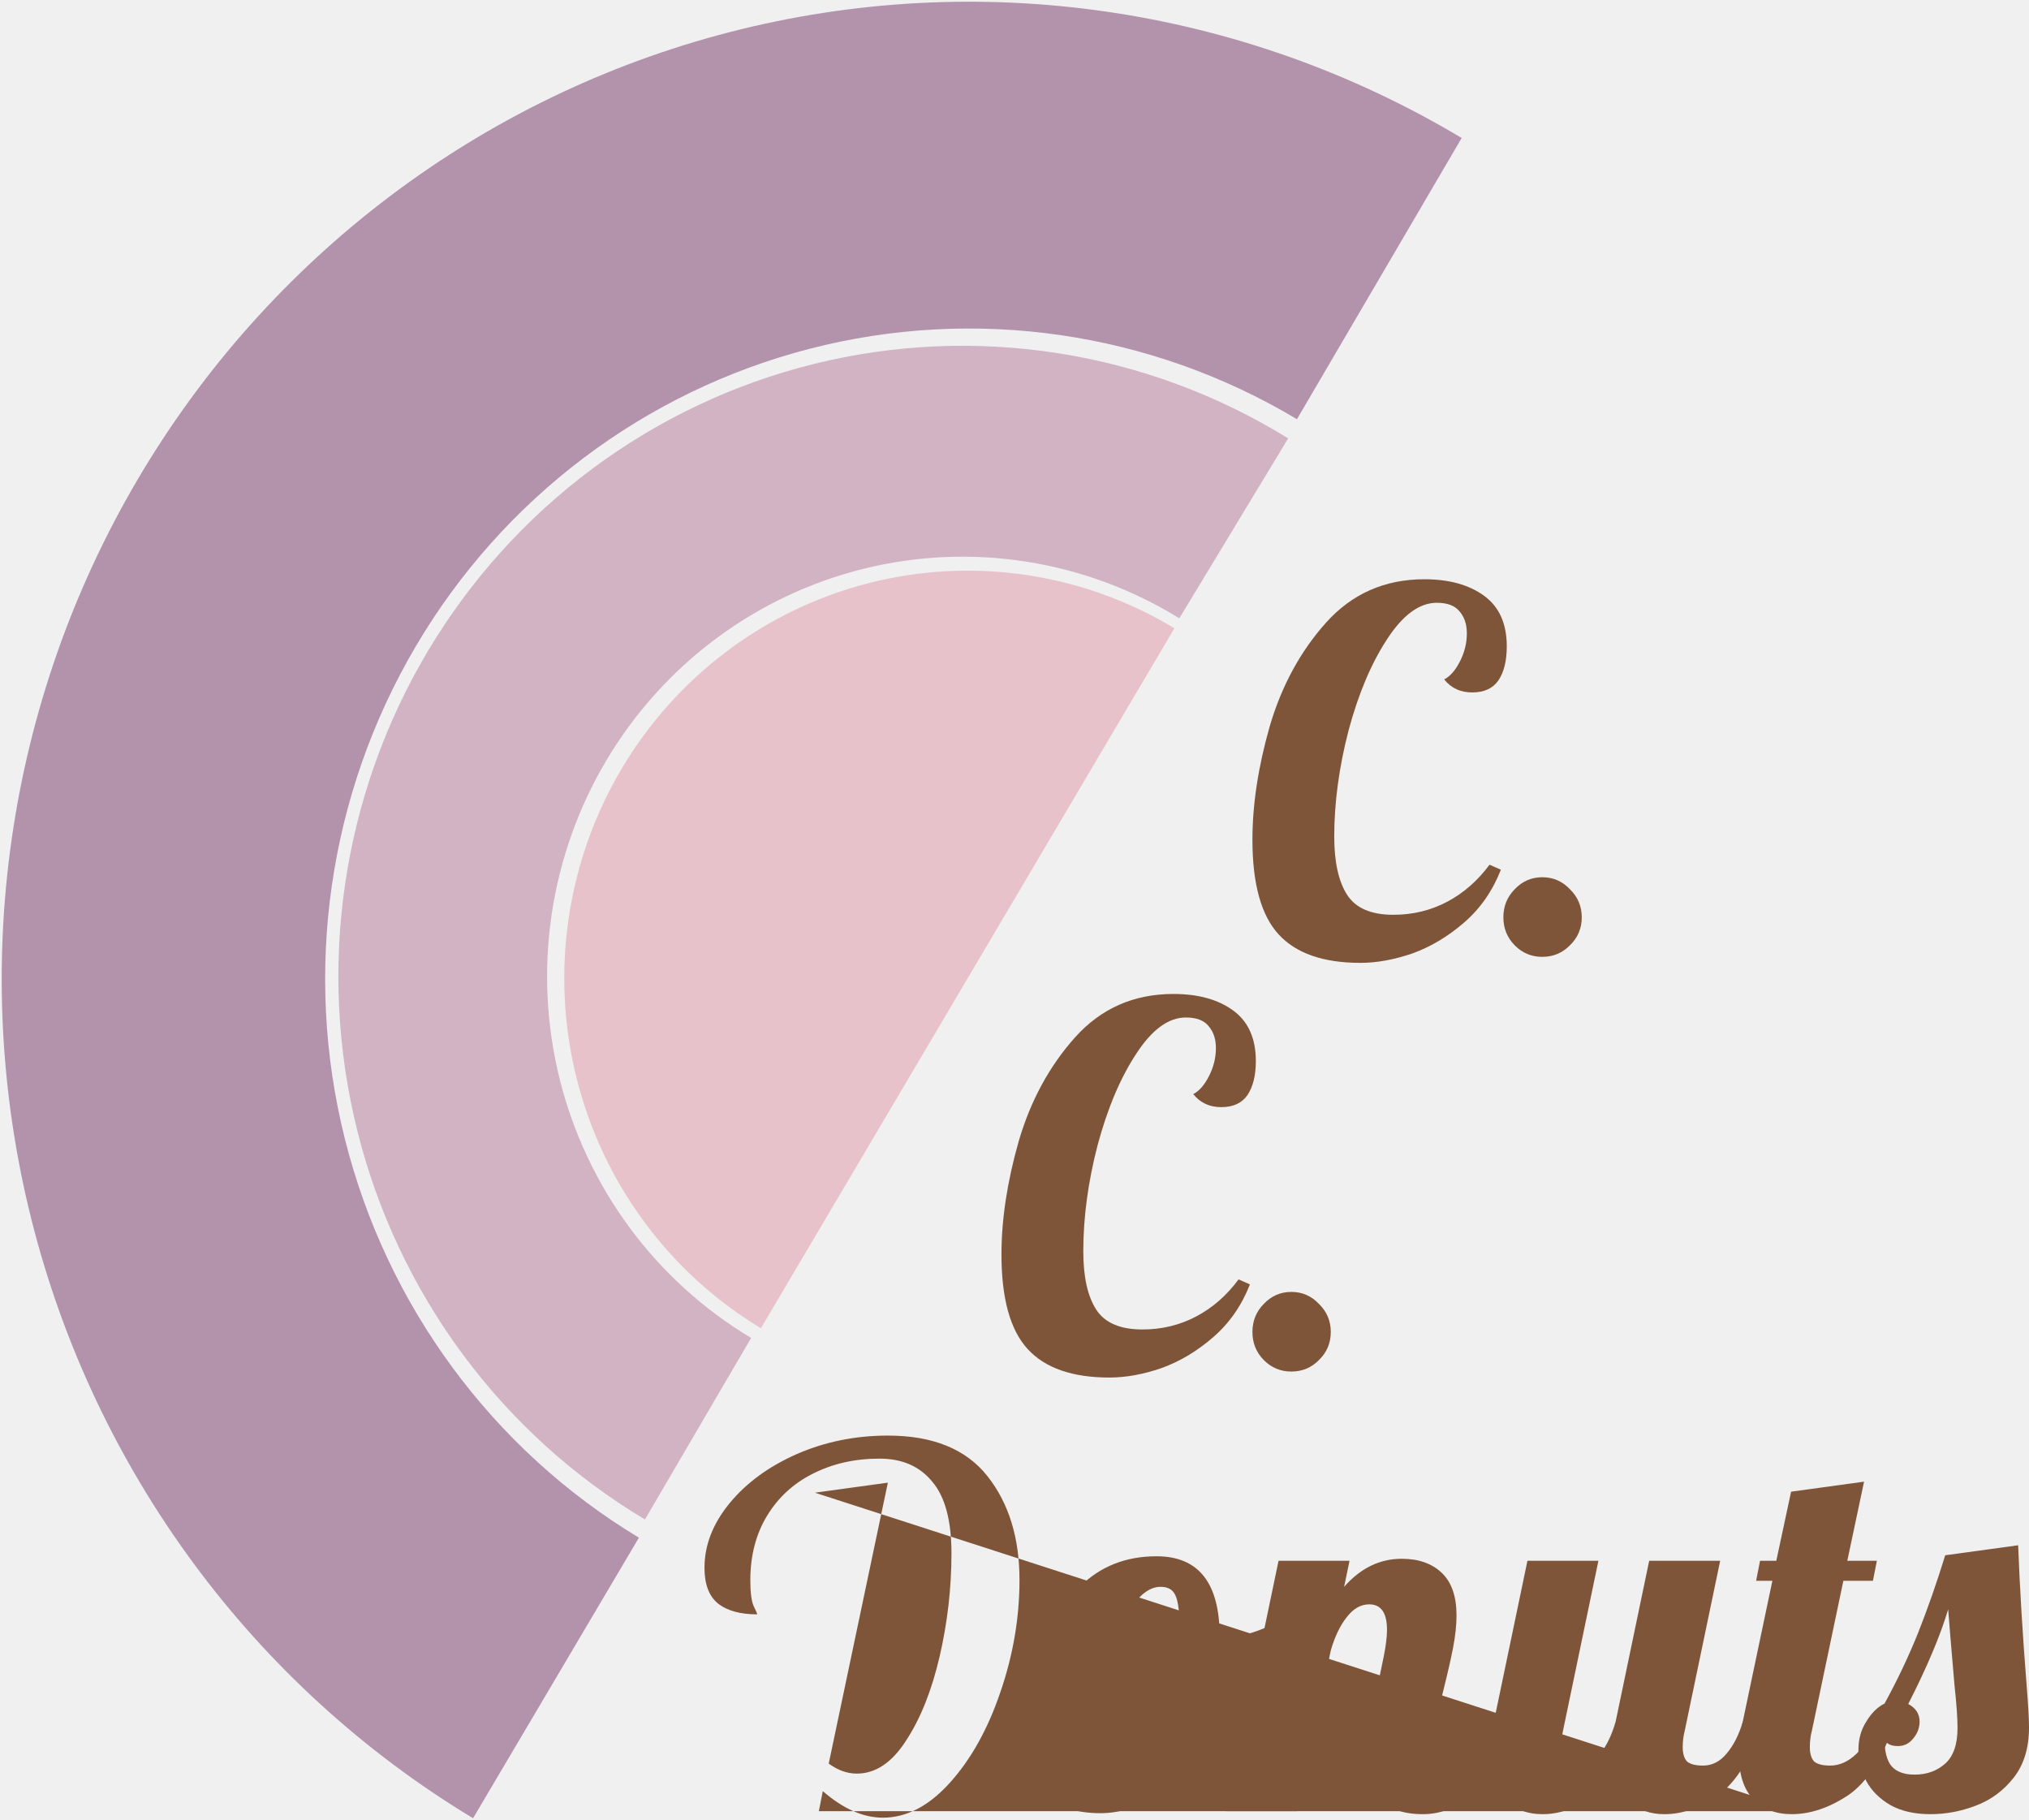
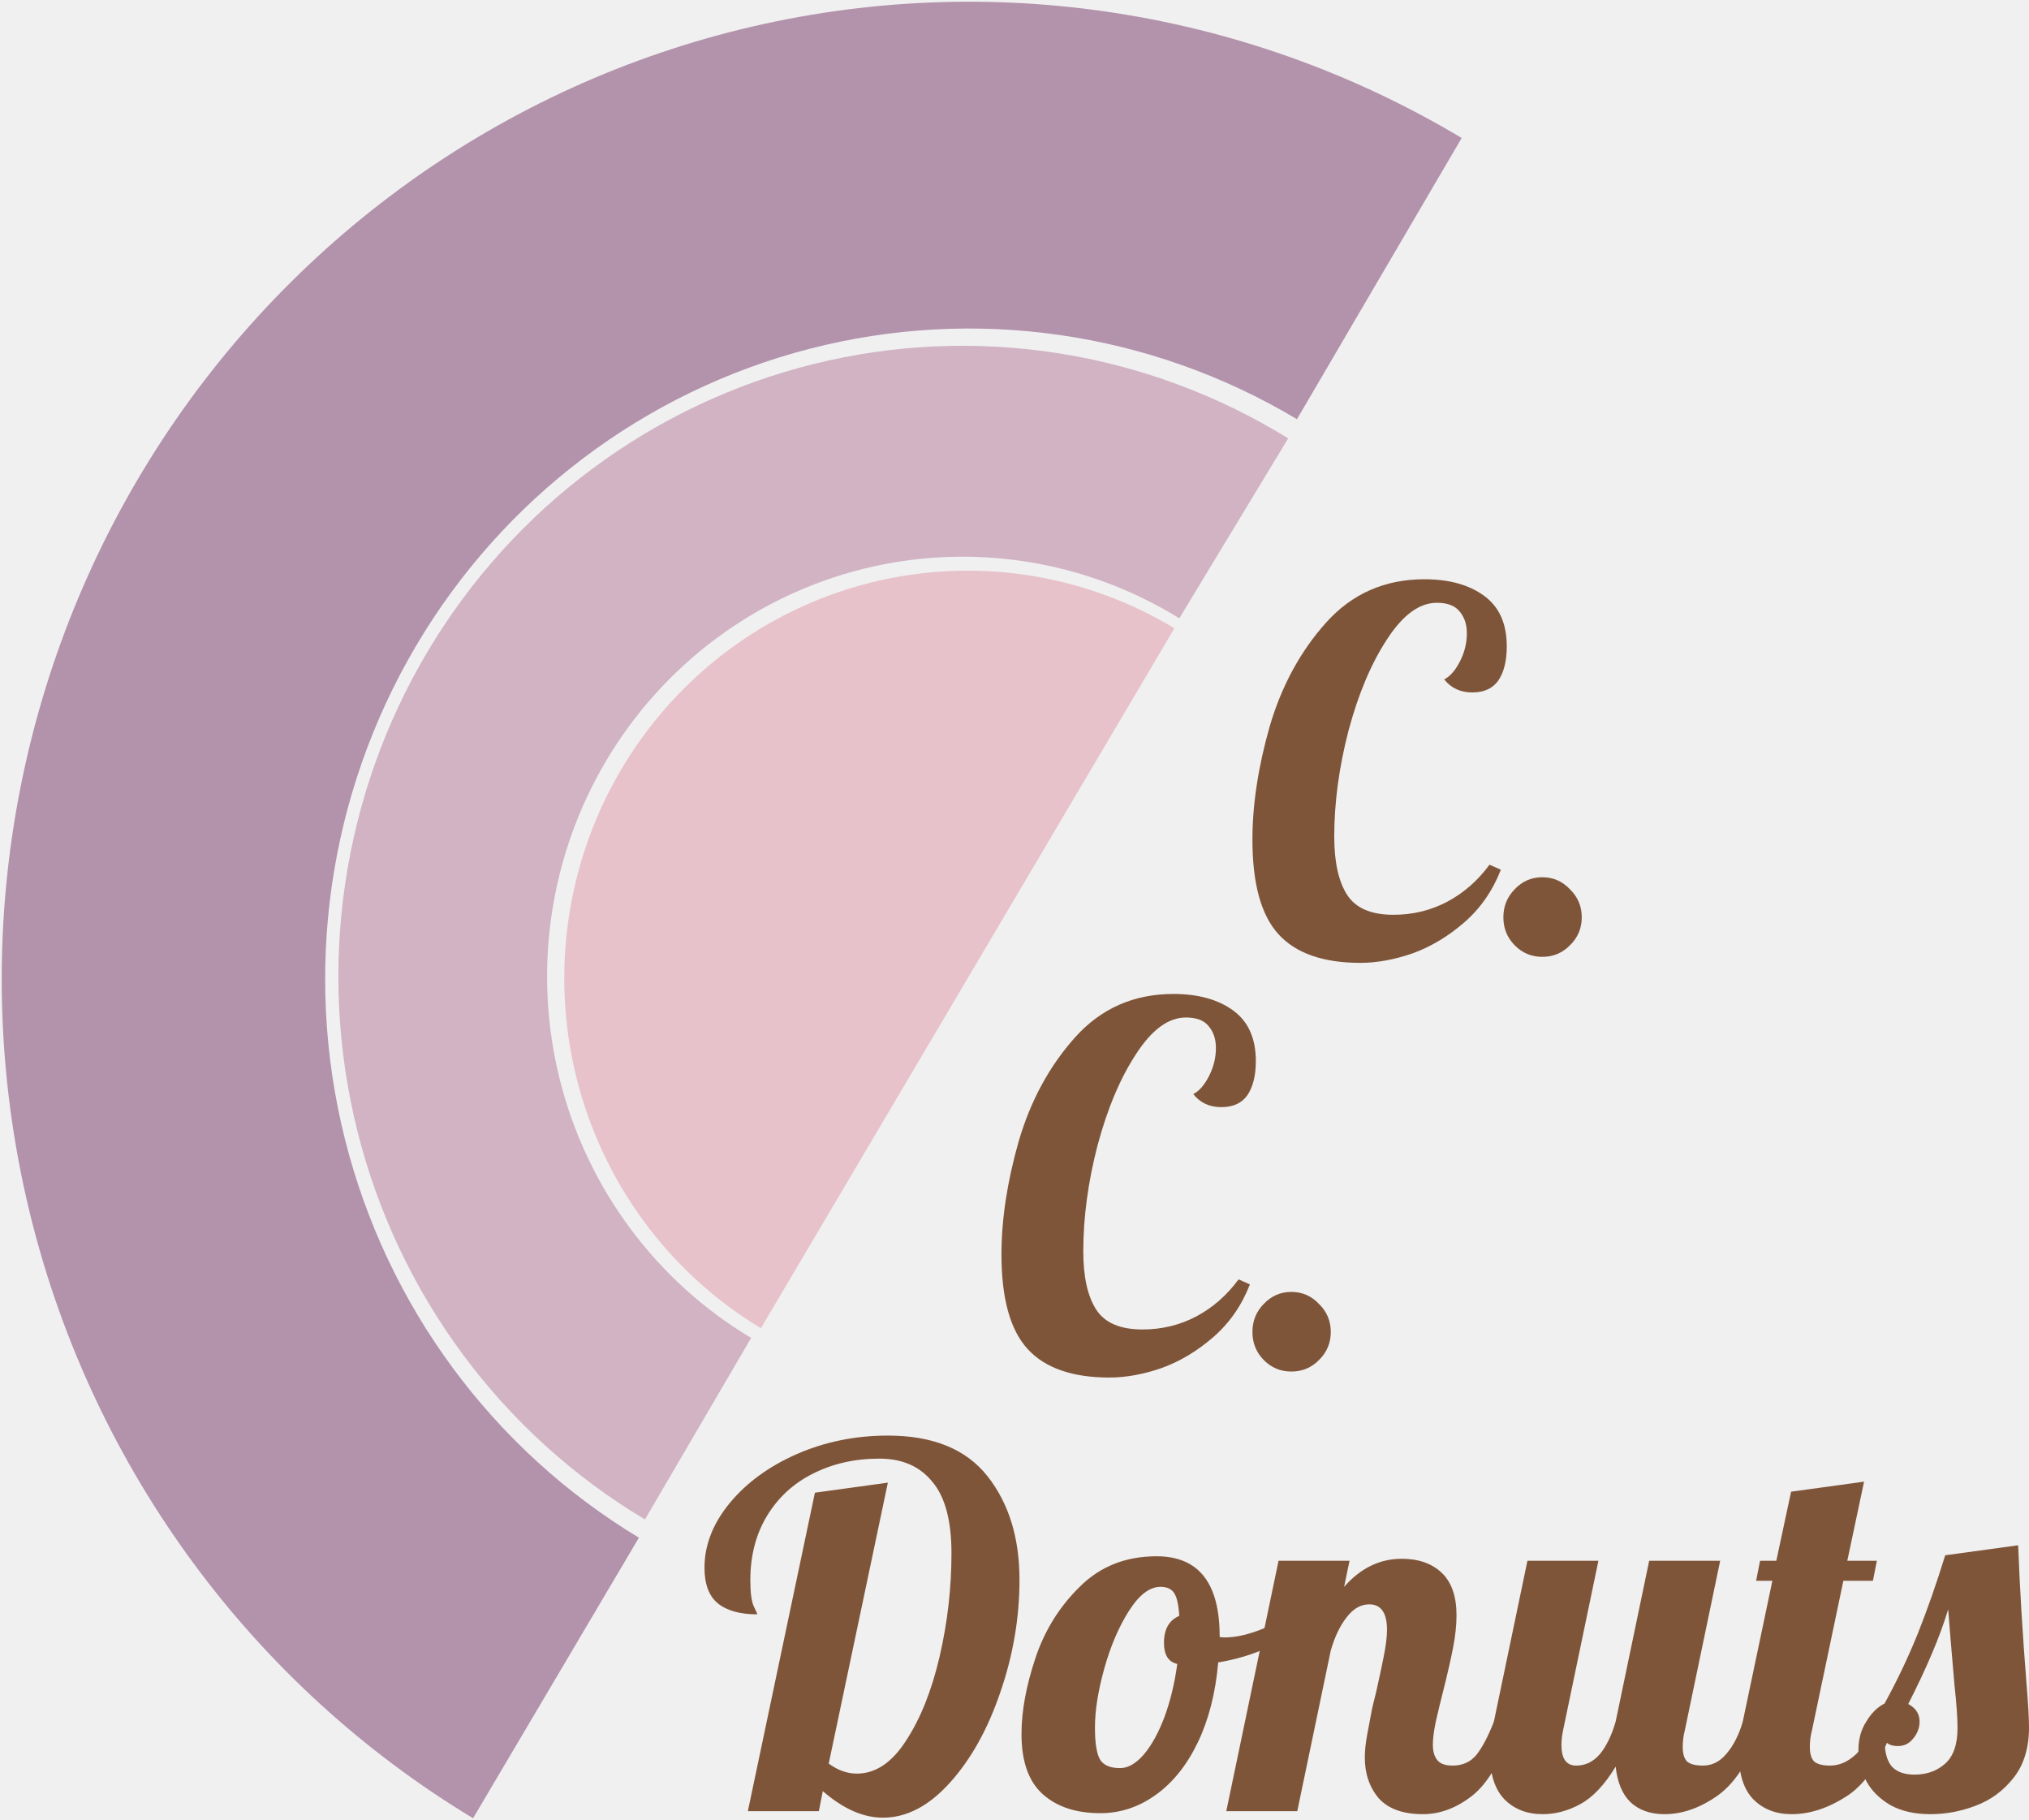
<svg xmlns="http://www.w3.org/2000/svg" width="87" height="78" viewBox="0 0 87 78" fill="none">
  <g clip-path="url(#clip0_318_465)">
    <path d="M58.331 41.277C56.738 41.277 55.569 40.869 54.822 40.053C54.075 39.237 53.702 37.885 53.702 35.995C53.702 34.493 53.948 32.876 54.441 31.144C54.949 29.412 55.752 27.931 56.851 26.7C57.964 25.455 59.373 24.832 61.078 24.832C62.135 24.832 62.988 25.069 63.636 25.541C64.284 26.013 64.608 26.736 64.608 27.709C64.608 28.324 64.489 28.811 64.249 29.169C64.009 29.512 63.636 29.684 63.129 29.684C62.621 29.684 62.22 29.498 61.924 29.126C62.178 28.997 62.403 28.739 62.6 28.353C62.798 27.967 62.896 27.566 62.896 27.151C62.896 26.764 62.791 26.45 62.579 26.206C62.382 25.963 62.058 25.841 61.607 25.841C60.86 25.841 60.148 26.364 59.472 27.408C58.796 28.439 58.246 29.741 57.823 31.316C57.415 32.89 57.21 34.407 57.21 35.867C57.21 36.954 57.394 37.785 57.76 38.357C58.126 38.929 58.789 39.216 59.747 39.216C60.578 39.216 61.346 39.03 62.051 38.658C62.755 38.285 63.361 37.756 63.868 37.069L64.355 37.284C64.002 38.185 63.481 38.937 62.791 39.538C62.1 40.139 61.36 40.583 60.571 40.869C59.782 41.141 59.035 41.277 58.331 41.277Z" fill="#7F5539" />
    <path d="M66.132 41.019C65.667 41.019 65.272 40.854 64.948 40.525C64.624 40.196 64.462 39.795 64.462 39.323C64.462 38.851 64.624 38.45 64.948 38.121C65.272 37.777 65.667 37.606 66.132 37.606C66.597 37.606 66.991 37.777 67.315 38.121C67.654 38.45 67.823 38.851 67.823 39.323C67.823 39.795 67.654 40.196 67.315 40.525C66.991 40.854 66.597 41.019 66.132 41.019Z" fill="#7F5539" />
    <path d="M47.57 59.054C45.978 59.054 44.809 58.646 44.062 57.83C43.315 57.015 42.941 55.662 42.941 53.773C42.941 52.27 43.188 50.653 43.681 48.921C44.188 47.19 44.992 45.708 46.091 44.477C47.204 43.232 48.613 42.61 50.318 42.61C51.375 42.61 52.228 42.846 52.876 43.318C53.524 43.791 53.848 44.513 53.848 45.486C53.848 46.102 53.728 46.588 53.489 46.946C53.249 47.29 52.876 47.462 52.368 47.462C51.861 47.462 51.46 47.275 51.164 46.903C51.417 46.775 51.643 46.517 51.84 46.13C52.037 45.744 52.136 45.343 52.136 44.928C52.136 44.542 52.03 44.227 51.819 43.984C51.622 43.74 51.298 43.619 50.847 43.619C50.1 43.619 49.388 44.141 48.712 45.186C48.035 46.216 47.486 47.519 47.063 49.093C46.654 50.667 46.45 52.184 46.45 53.644C46.45 54.732 46.633 55.562 47 56.135C47.366 56.707 48.028 56.993 48.987 56.993C49.818 56.993 50.586 56.807 51.291 56.435C51.995 56.063 52.601 55.533 53.108 54.846L53.594 55.061C53.242 55.963 52.721 56.714 52.03 57.315C51.34 57.916 50.6 58.36 49.811 58.646C49.022 58.918 48.275 59.054 47.57 59.054Z" fill="#7F5539" />
    <path d="M55.371 58.797C54.907 58.797 54.512 58.632 54.188 58.303C53.864 57.974 53.702 57.573 53.702 57.1C53.702 56.628 53.864 56.227 54.188 55.898C54.512 55.555 54.907 55.383 55.371 55.383C55.837 55.383 56.231 55.555 56.555 55.898C56.893 56.227 57.062 56.628 57.062 57.1C57.062 57.573 56.893 57.974 56.555 58.303C56.231 58.632 55.837 58.797 55.371 58.797Z" fill="#7F5539" />
-     <path d="M37.859 77.922C37.013 77.922 36.154 77.543 35.28 76.784L35.111 77.643h42.067L34.942 63.99L38.07 63.56L35.534 75.604C35.928 75.89 36.33 76.033 36.739 76.033C37.542 76.033 38.246 75.561 38.852 74.616C39.472 73.671 39.951 72.469 40.29 71.01C40.628 69.55 40.797 68.076 40.797 66.587C40.797 65.185 40.522 64.161 39.972 63.517C39.437 62.859 38.683 62.53 37.711 62.53C36.654 62.53 35.703 62.745 34.857 63.174C34.026 63.589 33.371 64.19 32.892 64.977C32.413 65.764 32.173 66.687 32.173 67.746C32.173 68.276 32.222 68.648 32.321 68.863C32.42 69.063 32.469 69.178 32.469 69.206C31.736 69.206 31.172 69.049 30.778 68.734C30.398 68.419 30.207 67.911 30.207 67.21C30.207 66.237 30.567 65.314 31.285 64.44C32.004 63.567 32.962 62.866 34.16 62.337C35.372 61.807 36.675 61.542 38.07 61.542C40.001 61.542 41.424 62.122 42.34 63.281C43.256 64.44 43.714 65.922 43.714 67.725C43.714 69.356 43.439 70.967 42.889 72.555C42.354 74.129 41.635 75.418 40.733 76.419C39.832 77.421 38.873 77.922 37.859 77.922Z" fill="#7F5539" />
+     <path d="M37.859 77.922C37.013 77.922 36.154 77.543 35.28 76.784L35.111 77.643H32.067L34.942 63.99L38.07 63.56L35.534 75.604C35.928 75.89 36.33 76.033 36.739 76.033C37.542 76.033 38.246 75.561 38.852 74.616C39.472 73.671 39.951 72.469 40.29 71.01C40.628 69.55 40.797 68.076 40.797 66.587C40.797 65.185 40.522 64.161 39.972 63.517C39.437 62.859 38.683 62.53 37.711 62.53C36.654 62.53 35.703 62.745 34.857 63.174C34.026 63.589 33.371 64.19 32.892 64.977C32.413 65.764 32.173 66.687 32.173 67.746C32.173 68.276 32.222 68.648 32.321 68.863C32.42 69.063 32.469 69.178 32.469 69.206C31.736 69.206 31.172 69.049 30.778 68.734C30.398 68.419 30.207 67.911 30.207 67.21C30.207 66.237 30.567 65.314 31.285 64.44C32.004 63.567 32.962 62.866 34.16 62.337C35.372 61.807 36.675 61.542 38.07 61.542C40.001 61.542 41.424 62.122 42.34 63.281C43.256 64.44 43.714 65.922 43.714 67.725C43.714 69.356 43.439 70.967 42.889 72.555C42.354 74.129 41.635 75.418 40.733 76.419C39.832 77.421 38.873 77.922 37.859 77.922Z" fill="#7F5539" />
    <path d="M47.182 77.729C46.139 77.729 45.315 77.457 44.709 76.913C44.103 76.369 43.8 75.511 43.8 74.337C43.8 73.364 43.997 72.283 44.392 71.095C44.786 69.907 45.42 68.884 46.294 68.026C47.168 67.153 48.267 66.716 49.592 66.716C51.395 66.716 52.297 67.861 52.297 70.151V70.172C52.339 70.187 52.417 70.194 52.53 70.194C52.995 70.194 53.53 70.072 54.136 69.829C54.742 69.571 55.291 69.263 55.785 68.906L55.975 69.485C55.566 69.929 55.031 70.308 54.368 70.623C53.72 70.924 53.009 71.138 52.234 71.267C52.121 72.57 51.832 73.707 51.367 74.681C50.902 75.654 50.303 76.405 49.57 76.935C48.838 77.464 48.041 77.729 47.182 77.729ZM48.027 75.797C48.366 75.797 48.704 75.604 49.042 75.217C49.38 74.817 49.676 74.28 49.93 73.607C50.183 72.92 50.367 72.162 50.479 71.332C50.099 71.246 49.909 70.945 49.909 70.43C49.909 69.843 50.127 69.457 50.564 69.271C50.536 68.798 50.465 68.476 50.352 68.305C50.24 68.119 50.042 68.026 49.761 68.026C49.296 68.026 48.845 68.369 48.408 69.056C47.971 69.743 47.619 70.566 47.351 71.525C47.083 72.484 46.95 73.328 46.95 74.058C46.95 74.745 47.027 75.21 47.182 75.453C47.337 75.682 47.619 75.797 48.027 75.797Z" fill="#7F5539" />
    <path d="M61.015 77.772C60.156 77.772 59.521 77.543 59.113 77.085C58.718 76.613 58.521 76.033 58.521 75.346C58.521 75.046 58.556 74.709 58.627 74.337C58.697 73.951 58.768 73.579 58.838 73.221C58.923 72.863 58.979 72.634 59.007 72.534C59.12 72.033 59.225 71.539 59.324 71.052C59.423 70.566 59.472 70.172 59.472 69.872C59.472 69.142 59.218 68.777 58.711 68.777C58.345 68.777 58.021 68.963 57.739 69.335C57.457 69.693 57.232 70.165 57.062 70.752L55.625 77.643H52.581L54.822 66.909H57.866L57.633 68.026C58.338 67.224 59.162 66.823 60.106 66.823C60.825 66.823 61.396 67.024 61.818 67.424C62.241 67.825 62.453 68.433 62.453 69.249C62.453 69.664 62.403 70.129 62.304 70.645C62.206 71.145 62.065 71.761 61.882 72.491C61.769 72.934 61.663 73.371 61.565 73.8C61.48 74.215 61.438 74.545 61.438 74.788C61.438 75.074 61.501 75.296 61.628 75.453C61.755 75.611 61.973 75.689 62.283 75.689C62.706 75.689 63.044 75.539 63.298 75.239C63.552 74.924 63.805 74.444 64.059 73.8H64.947C64.425 75.375 63.819 76.434 63.129 76.978C62.453 77.507 61.748 77.772 61.015 77.772Z" fill="#7F5539" />
    <path d="M66.149 77.772C65.472 77.772 64.923 77.557 64.5 77.128C64.092 76.699 63.887 76.055 63.887 75.196C63.887 74.838 63.944 74.373 64.056 73.8L65.494 66.909H68.537L67.016 74.208C66.973 74.423 66.952 74.623 66.952 74.809C66.952 75.396 67.163 75.689 67.586 75.689C67.981 75.689 68.319 75.525 68.601 75.196C68.883 74.852 69.108 74.387 69.277 73.8L70.714 66.909H73.758L72.236 74.208C72.18 74.423 72.152 74.652 72.152 74.895C72.152 75.181 72.215 75.389 72.342 75.518C72.483 75.632 72.708 75.689 73.018 75.689C73.413 75.689 73.751 75.518 74.033 75.174C74.329 74.831 74.561 74.373 74.731 73.8H75.618C75.097 75.346 74.449 76.398 73.674 76.956C72.913 77.5 72.145 77.772 71.37 77.772C70.764 77.772 70.278 77.6 69.911 77.257C69.559 76.913 69.348 76.405 69.277 75.733C68.798 76.52 68.291 77.056 67.755 77.343C67.234 77.629 66.698 77.772 66.149 77.772Z" fill="#7F5539" />
    <path d="M76.82 77.772C76.144 77.772 75.595 77.557 75.172 77.128C74.763 76.698 74.559 76.054 74.559 75.196C74.559 74.838 74.615 74.373 74.728 73.8L75.996 67.768H75.299L75.468 66.909H76.165L76.799 63.947L79.928 63.517L79.209 66.909H80.477L80.308 67.768H79.04L77.688 74.208C77.63 74.423 77.603 74.652 77.603 74.895C77.603 75.181 77.666 75.389 77.793 75.518C77.934 75.632 78.159 75.689 78.469 75.689C78.878 75.689 79.258 75.518 79.611 75.174C79.963 74.817 80.216 74.359 80.371 73.8H81.259C80.738 75.346 80.069 76.398 79.251 76.956C78.434 77.5 77.624 77.772 76.82 77.772Z" fill="#7F5539" />
    <path d="M82.772 77.772C82.096 77.772 81.526 77.643 81.06 77.385C80.596 77.114 80.25 76.77 80.025 76.355C79.8 75.926 79.686 75.482 79.686 75.024C79.686 74.552 79.8 74.144 80.025 73.8C80.237 73.442 80.497 73.185 80.807 73.028C81.356 72.026 81.835 71.017 82.244 70.001C82.653 68.97 83.041 67.861 83.407 66.673L86.535 66.244C86.605 68.076 86.725 70.058 86.894 72.19C86.965 73.049 87 73.671 87 74.058C87 74.931 86.782 75.647 86.345 76.205C85.908 76.763 85.366 77.164 84.718 77.407C84.083 77.65 83.435 77.772 82.772 77.772ZM82.096 76.076C82.618 76.076 83.055 75.918 83.407 75.604C83.759 75.289 83.935 74.781 83.935 74.079C83.935 73.65 83.893 73.049 83.808 72.276C83.667 70.645 83.576 69.55 83.534 68.992C83.196 70.122 82.625 71.475 81.822 73.049C82.145 73.221 82.308 73.471 82.308 73.8C82.308 74.072 82.216 74.316 82.033 74.53C81.864 74.745 81.645 74.852 81.378 74.852C81.082 74.852 80.891 74.759 80.807 74.573C80.807 75.088 80.905 75.468 81.103 75.711C81.314 75.954 81.645 76.076 82.096 76.076Z" fill="#7F5539" />
    <path d="M50.357 26.933C46.418 24.558 41.706 23.861 37.258 24.995C32.81 26.13 28.991 29.002 26.639 32.981C24.288 36.961 23.598 41.721 24.721 46.214C25.844 50.707 28.687 54.566 32.626 56.941L41.492 41.937L50.357 26.933Z" fill="#E8C2CA" />
    <path d="M27.654 65.138C24.613 63.322 21.959 60.917 19.843 58.06C17.728 55.204 16.193 51.953 15.326 48.494C14.46 45.035 14.28 41.438 14.796 37.909C15.313 34.379 16.516 30.988 18.335 27.931C20.155 24.873 22.555 22.21 25.399 20.094C28.242 17.977 31.472 16.451 34.902 15.601C38.332 14.752 41.894 14.596 45.384 15.144C48.874 15.692 52.222 16.932 55.235 18.793L50.567 26.506C48.561 25.268 46.333 24.442 44.01 24.078C41.687 23.713 39.316 23.817 37.033 24.382C34.749 24.947 32.6 25.964 30.707 27.372C28.814 28.781 27.216 30.554 26.005 32.589C24.794 34.624 23.994 36.881 23.65 39.231C23.306 41.58 23.426 43.974 24.003 46.277C24.579 48.579 25.601 50.743 27.009 52.644C28.418 54.546 30.184 56.147 32.208 57.355L27.654 65.138Z" fill="#D1B3C4" />
    <path d="M20.284 77.946C10.852 72.256 4.04 63.018 1.343 52.26C-1.354 41.502 0.284 30.102 5.898 20.562C11.512 11.023 20.643 4.123 31.287 1.377C41.931 -1.369 53.219 0.263 62.674 5.915L55.611 17.971C49.318 14.209 41.804 13.123 34.719 14.951C27.634 16.779 21.556 21.372 17.819 27.722C14.082 34.072 12.991 41.66 14.787 48.821C16.582 55.982 21.116 62.131 27.395 65.919L20.284 77.946Z" fill="#B392AC" />
  </g>
  <defs>
    <clipPath id="clip0_318_465">
      <rect width="87" height="78" fill="white" />
    </clipPath>
  </defs>
</svg>
